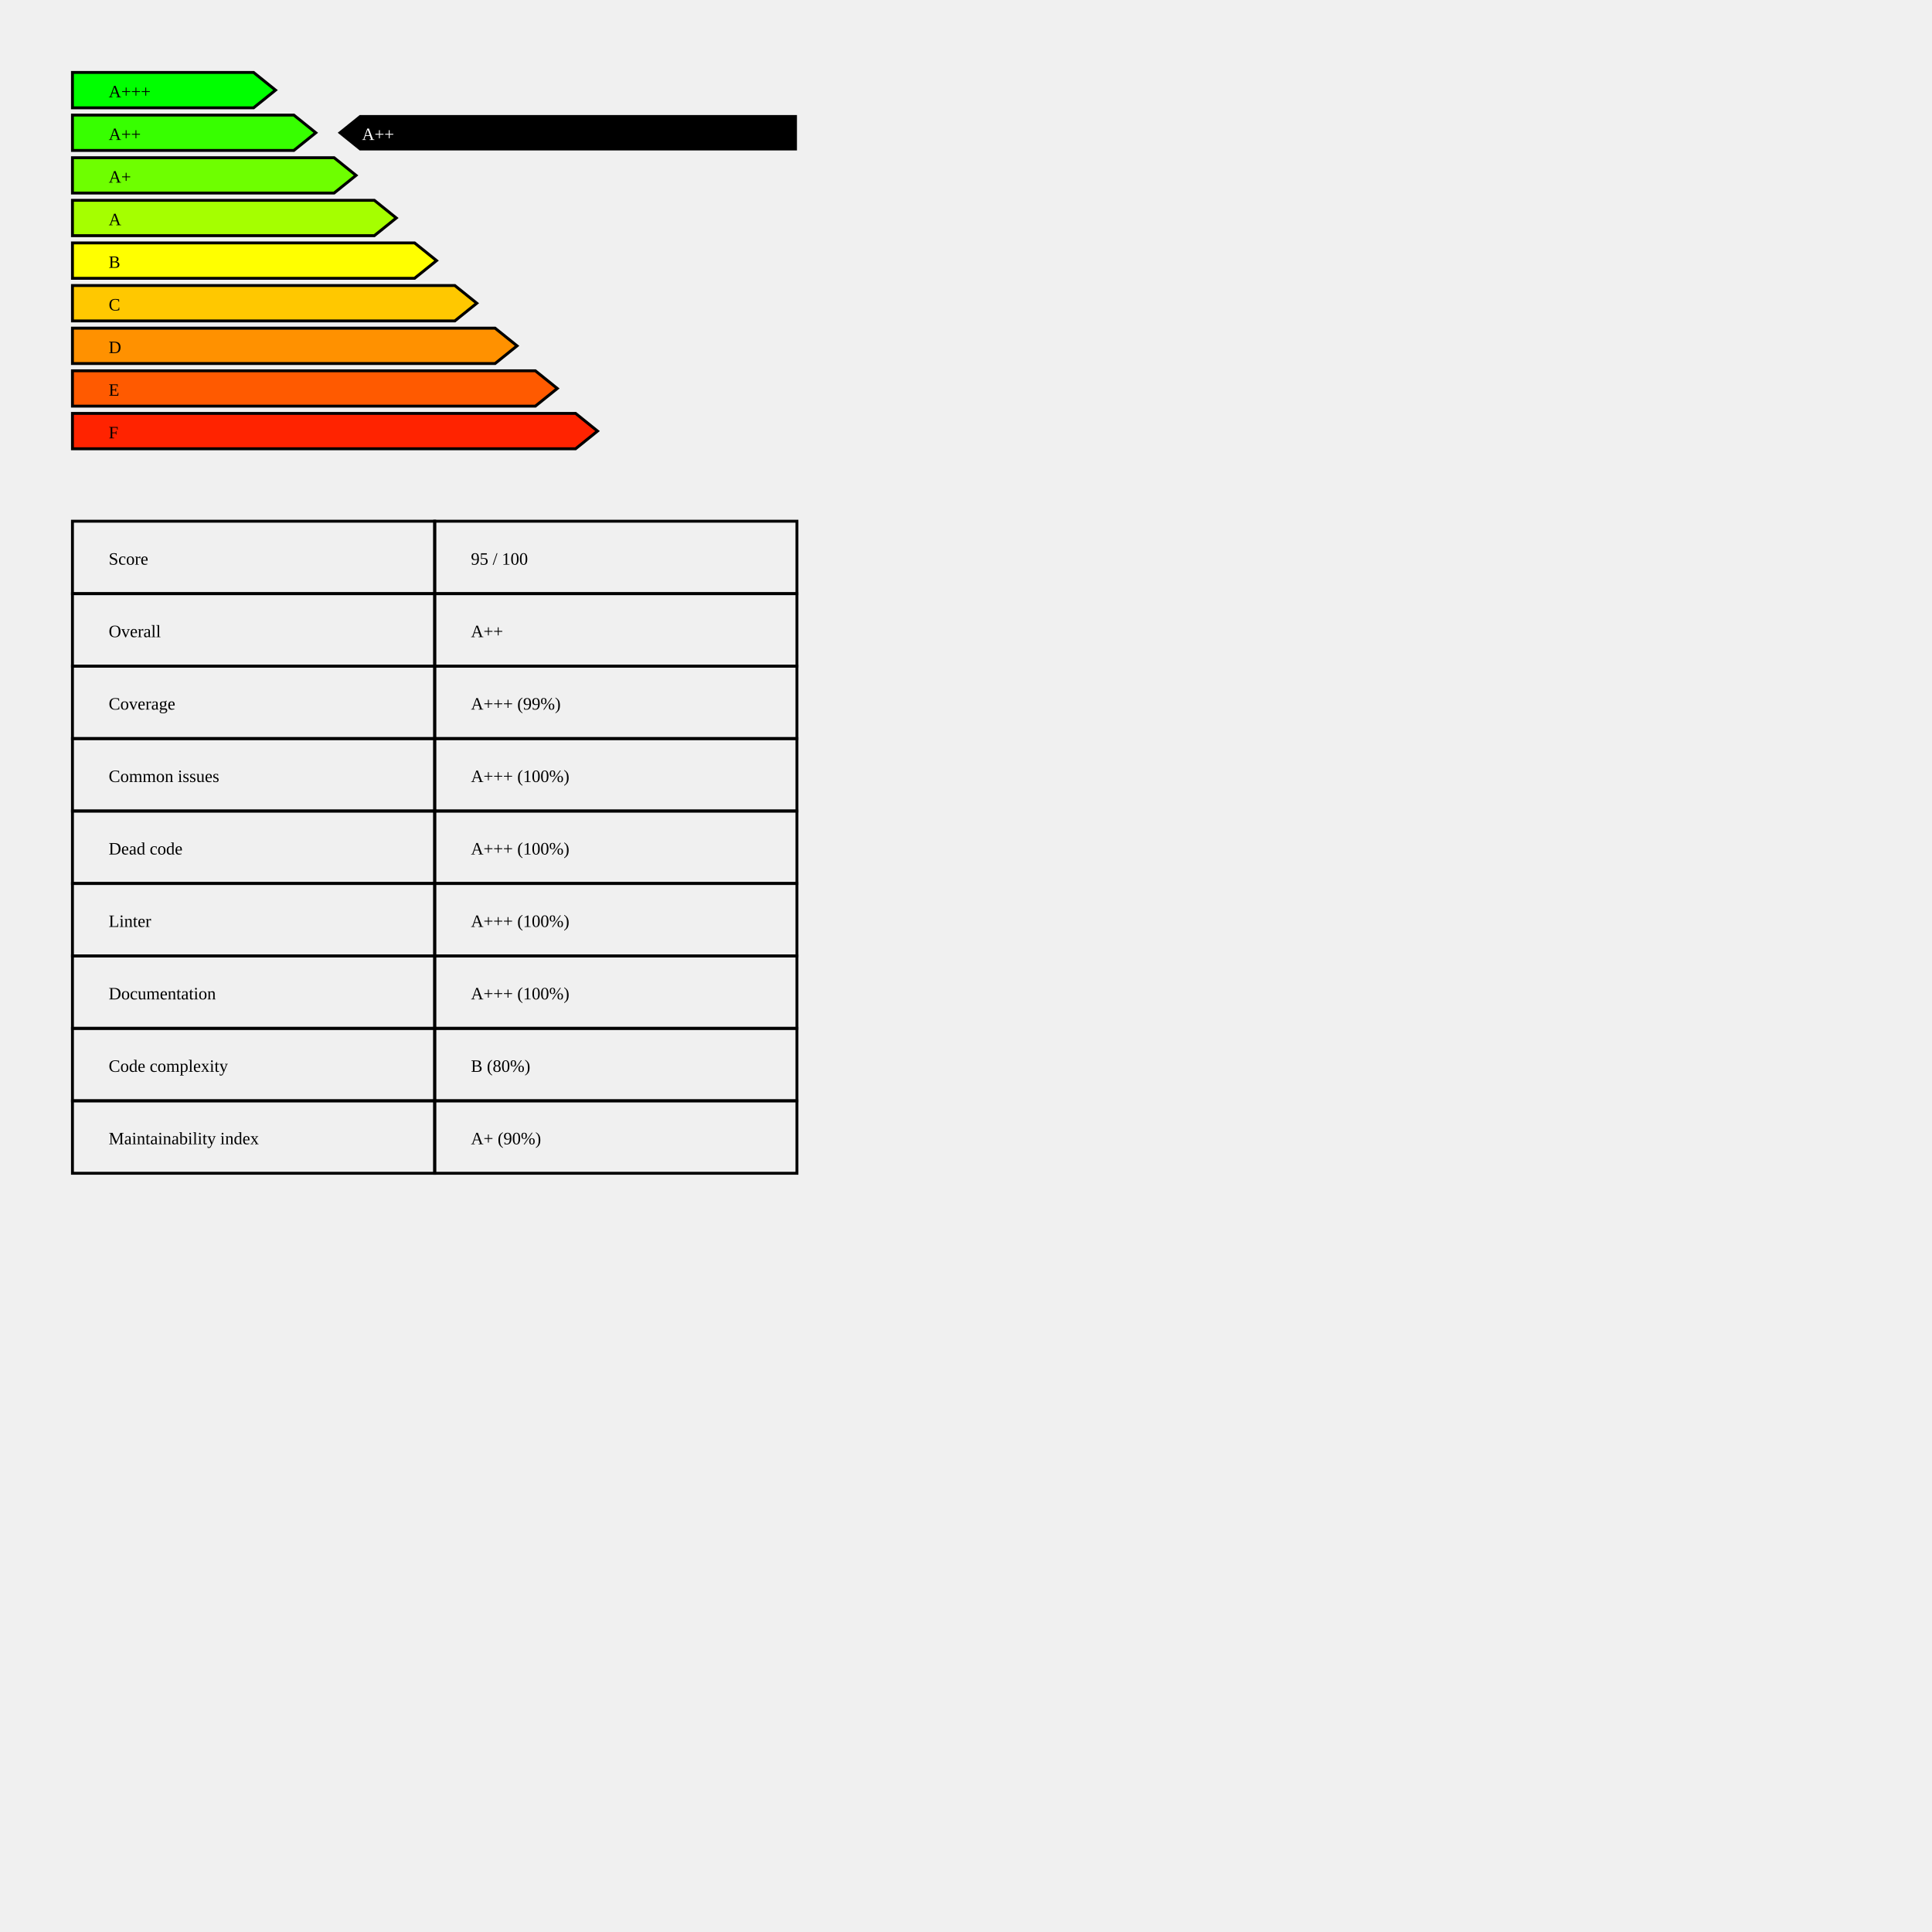
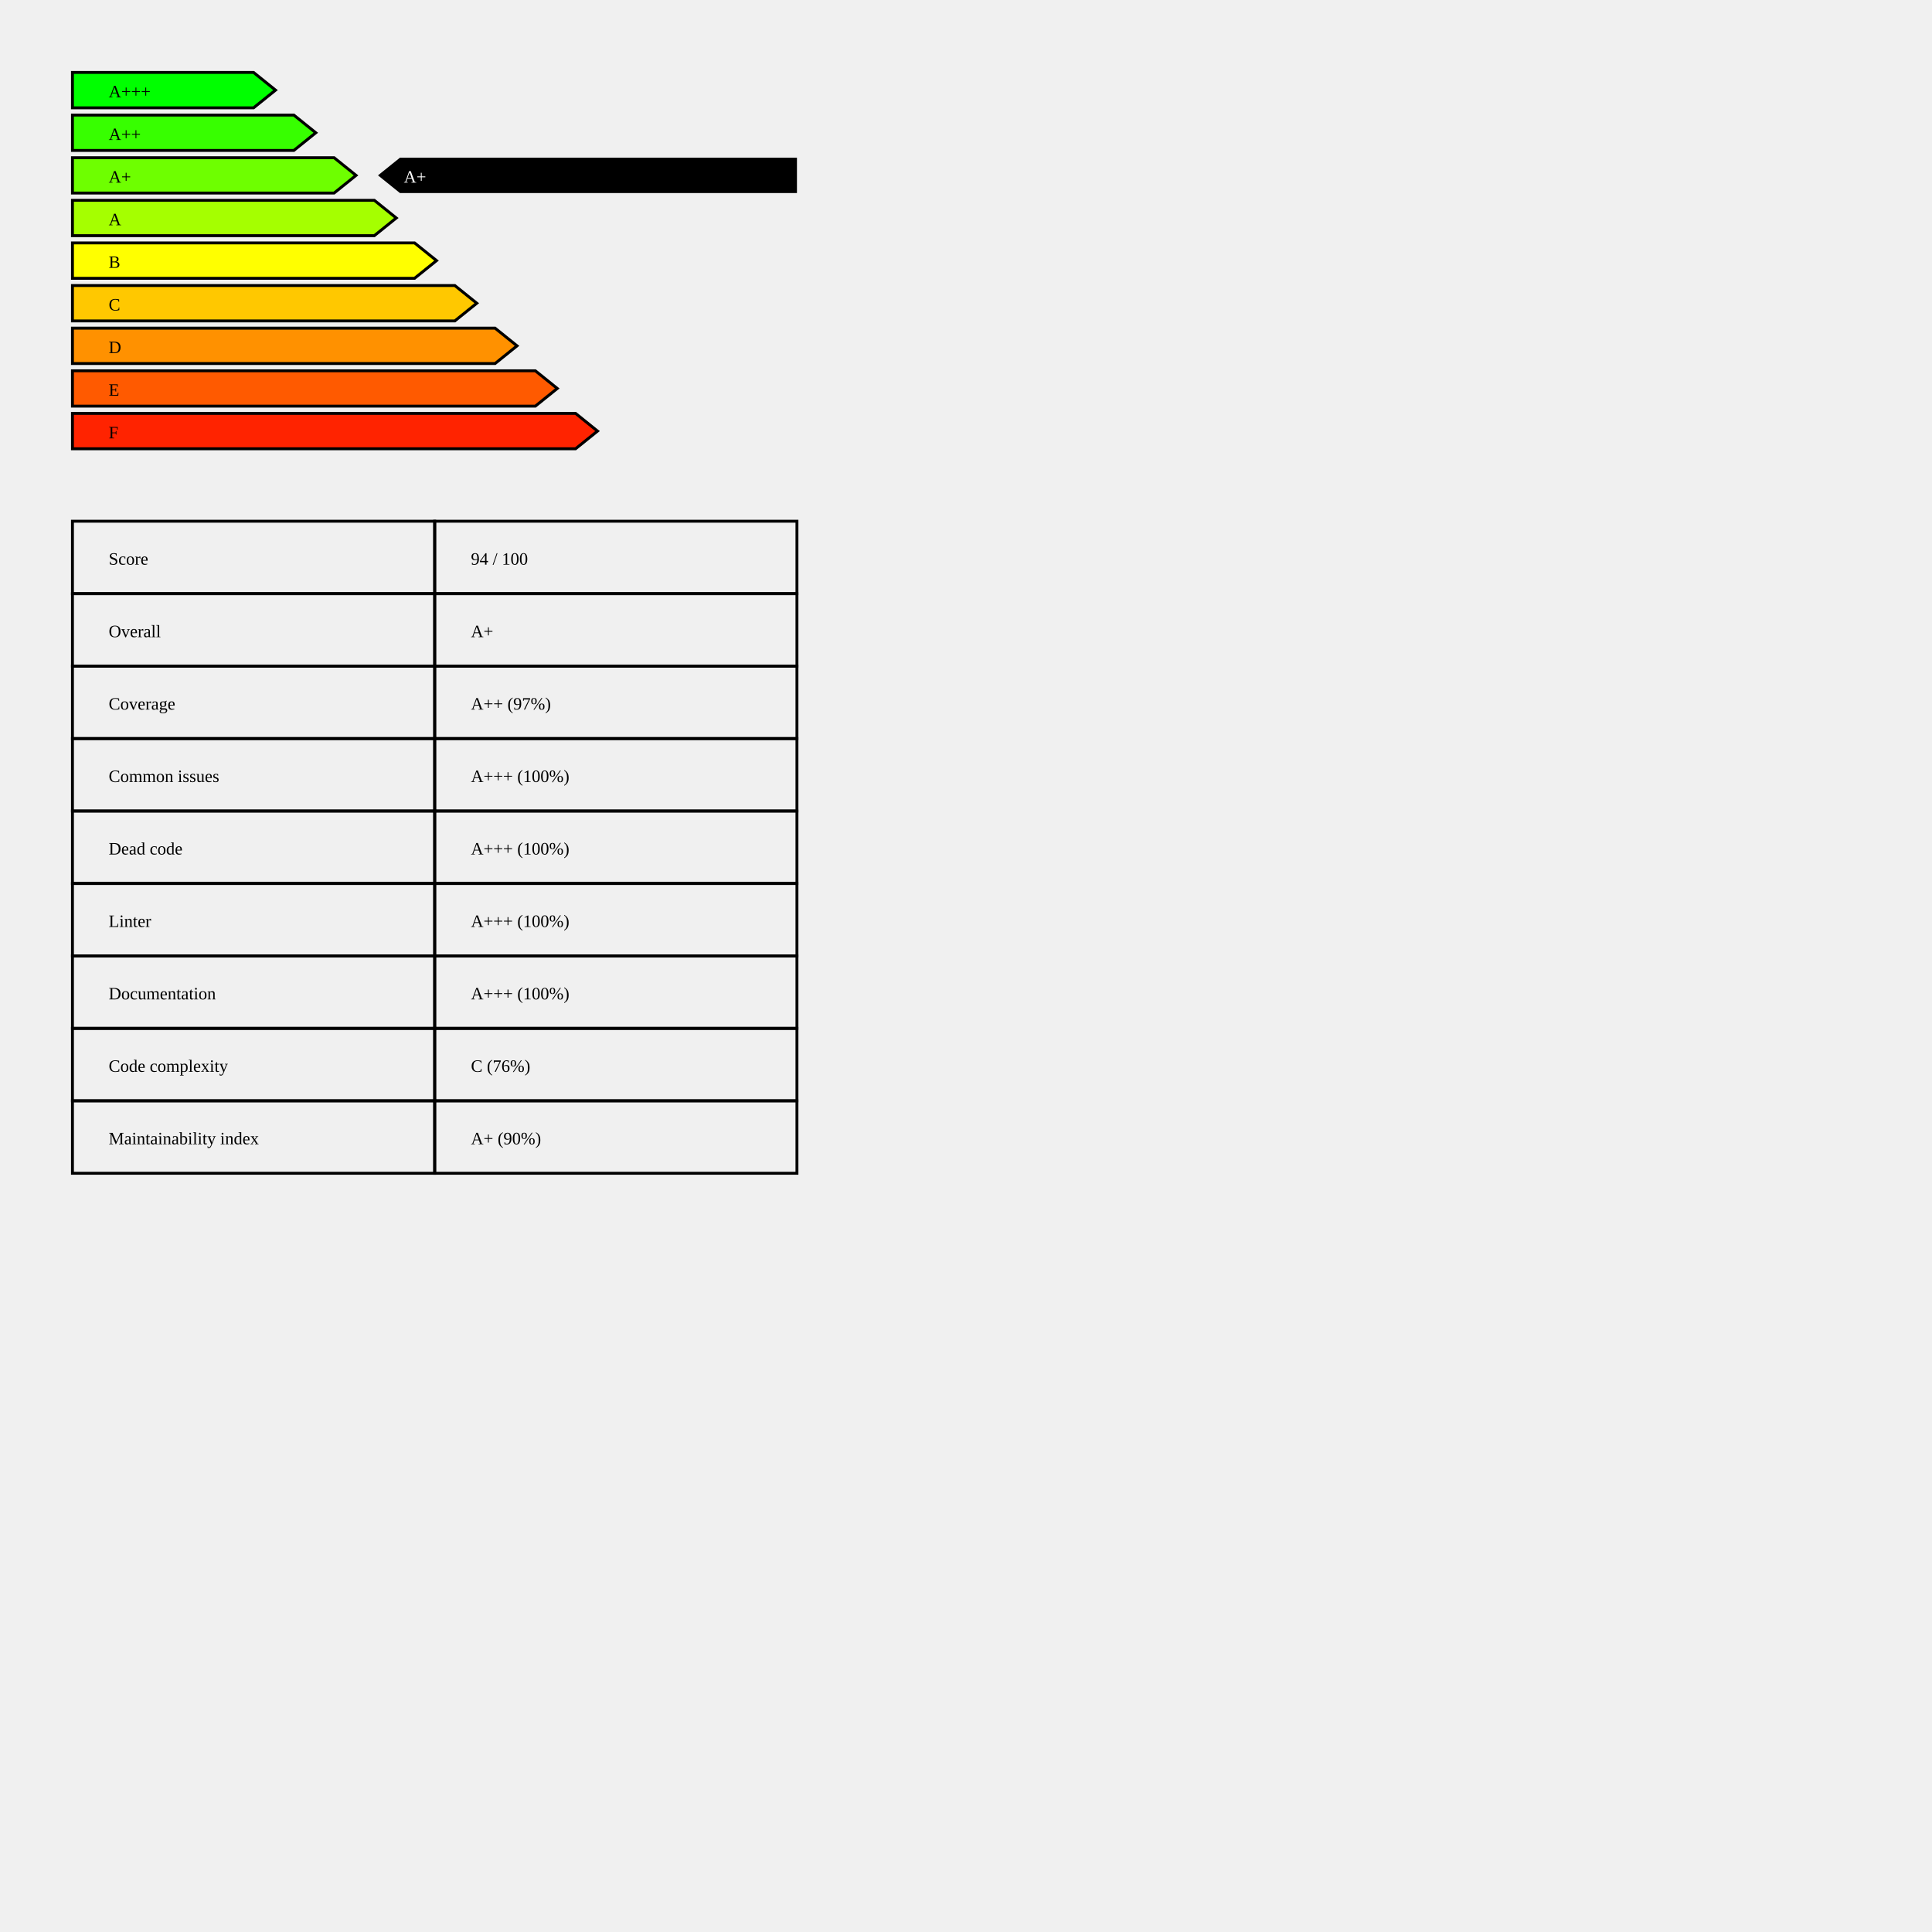
<svg xmlns="http://www.w3.org/2000/svg" baseProfile="full" height="1000pt" version="1.1" width="1000pt">
  <defs />
  <polygon points="50,50.0 175.0,50.0 190.152,62.206 175.0,74.412 50,74.412 50,50.0" style="fill:rgb(0 255 0);stroke:black;stroke-width:2;" />
  <text x="75.0" y="67.206">A+++</text>
  <polygon points="50,79.412 202.778,79.412 217.929,91.618 202.778,103.824 50,103.824 50,79.412" style="fill:rgb(55 255 0);stroke:black;stroke-width:2;" />
  <text x="75.0" y="96.618">A++</text>
  <polygon points="50,108.824 230.556,108.824 245.707,121.029 230.556,133.235 50,133.235 50,108.824" style="fill:rgb(110 255 0);stroke:black;stroke-width:2;" />
  <text x="75.0" y="126.029">A+</text>
  <polygon points="50,138.235 258.333,138.235 273.485,150.441 258.333,162.647 50,162.647 50,138.235" style="fill:rgb(165 255 0);stroke:black;stroke-width:2;" />
  <text x="75.0" y="155.441">A</text>
  <polygon points="50,167.647 286.111,167.647 301.263,179.853 286.111,192.059 50,192.059 50,167.647" style="fill:rgb(255 255 0);stroke:black;stroke-width:2;" />
  <text x="75.0" y="184.853">B</text>
  <polygon points="50,197.059 313.889,197.059 329.04,209.265 313.889,221.471 50,221.471 50,197.059" style="fill:rgb(255 200 0);stroke:black;stroke-width:2;" />
  <text x="75.0" y="214.265">C</text>
  <polygon points="50,226.471 341.667,226.471 356.818,238.676 341.667,250.882 50,250.882 50,226.471" style="fill:rgb(255 145 0);stroke:black;stroke-width:2;" />
  <text x="75.0" y="243.676">D</text>
  <polygon points="50,255.882 369.444,255.882 384.596,268.088 369.444,280.294 50,280.294 50,255.882" style="fill:rgb(255 90 0);stroke:black;stroke-width:2;" />
  <text x="75.0" y="273.088">E</text>
  <polygon points="50,285.294 397.222,285.294 412.374,297.5 397.222,309.706 50,309.706 50,285.294" style="fill:rgb(255 35 0);stroke:black;stroke-width:2;" />
  <text x="75.0" y="302.5">F</text>
-   <polygon points="248.232,79.412 233.081,91.618 248.232,103.824 550,103.824 550,79.412" style="fill:black;" />
-   <text fill="white" x="249.798" y="96.618">A++</text>
+   <polygon points="276.01,108.824 260.859,121.029 276.01,133.235 550,133.235 550,108.824" style="fill:black;" />
+   <text fill="white" x="278.687" y="126.029">A+</text>
  <text x="75.0" y="389.706">Score</text>
-   <text x="325.0" y="389.706">95 / 100</text>
+   <text x="325.0" y="389.706">94 / 100</text>
  <polygon points="50,359.706 300,359.706 300,409.706 50,409.706 50,359.706" style="fill:none; stroke:black;stroke-width:2;" />
  <polygon points="300,359.706 550,359.706 550,409.706 300,409.706 300,359.706" style="fill:none; stroke:black;stroke-width:2;" />
  <text x="75.0" y="439.706">Overall</text>
-   <text x="325.0" y="439.706">A++</text>
+   <text x="325.0" y="439.706">A+</text>
  <polygon points="50,409.706 300,409.706 300,459.706 50,459.706 50,409.706" style="fill:none; stroke:black;stroke-width:2;" />
  <polygon points="300,409.706 550,409.706 550,459.706 300,459.706 300,409.706" style="fill:none; stroke:black;stroke-width:2;" />
  <text x="75.0" y="489.706">Coverage</text>
-   <text x="325.0" y="489.706">A+++  (99%)</text>
+   <text x="325.0" y="489.706">A++  (97%)</text>
  <polygon points="50,459.706 300,459.706 300,509.706 50,509.706 50,459.706" style="fill:none; stroke:black;stroke-width:2;" />
  <polygon points="300,459.706 550,459.706 550,509.706 300,509.706 300,459.706" style="fill:none; stroke:black;stroke-width:2;" />
  <text x="75.0" y="539.706">Common issues</text>
  <text x="325.0" y="539.706">A+++  (100%)</text>
  <polygon points="50,509.706 300,509.706 300,559.706 50,559.706 50,509.706" style="fill:none; stroke:black;stroke-width:2;" />
  <polygon points="300,509.706 550,509.706 550,559.706 300,559.706 300,509.706" style="fill:none; stroke:black;stroke-width:2;" />
  <text x="75.0" y="589.706">Dead code</text>
  <text x="325.0" y="589.706">A+++  (100%)</text>
  <polygon points="50,559.706 300,559.706 300,609.706 50,609.706 50,559.706" style="fill:none; stroke:black;stroke-width:2;" />
  <polygon points="300,559.706 550,559.706 550,609.706 300,609.706 300,559.706" style="fill:none; stroke:black;stroke-width:2;" />
  <text x="75.0" y="639.706">Linter</text>
  <text x="325.0" y="639.706">A+++  (100%)</text>
  <polygon points="50,609.706 300,609.706 300,659.706 50,659.706 50,609.706" style="fill:none; stroke:black;stroke-width:2;" />
  <polygon points="300,609.706 550,609.706 550,659.706 300,659.706 300,609.706" style="fill:none; stroke:black;stroke-width:2;" />
  <text x="75.0" y="689.706">Documentation</text>
  <text x="325.0" y="689.706">A+++  (100%)</text>
  <polygon points="50,659.706 300,659.706 300,709.706 50,709.706 50,659.706" style="fill:none; stroke:black;stroke-width:2;" />
  <polygon points="300,659.706 550,659.706 550,709.706 300,709.706 300,659.706" style="fill:none; stroke:black;stroke-width:2;" />
  <text x="75.0" y="739.706">Code complexity</text>
-   <text x="325.0" y="739.706">B  (80%)</text>
+   <text x="325.0" y="739.706">C  (76%)</text>
  <polygon points="50,709.706 300,709.706 300,759.706 50,759.706 50,709.706" style="fill:none; stroke:black;stroke-width:2;" />
  <polygon points="300,709.706 550,709.706 550,759.706 300,759.706 300,709.706" style="fill:none; stroke:black;stroke-width:2;" />
  <text x="75.0" y="789.706">Maintainability index</text>
  <text x="325.0" y="789.706">A+  (90%)</text>
  <polygon points="50,759.706 300,759.706 300,809.706 50,809.706 50,759.706" style="fill:none; stroke:black;stroke-width:2;" />
  <polygon points="300,759.706 550,759.706 550,809.706 300,809.706 300,759.706" style="fill:none; stroke:black;stroke-width:2;" />
</svg>
